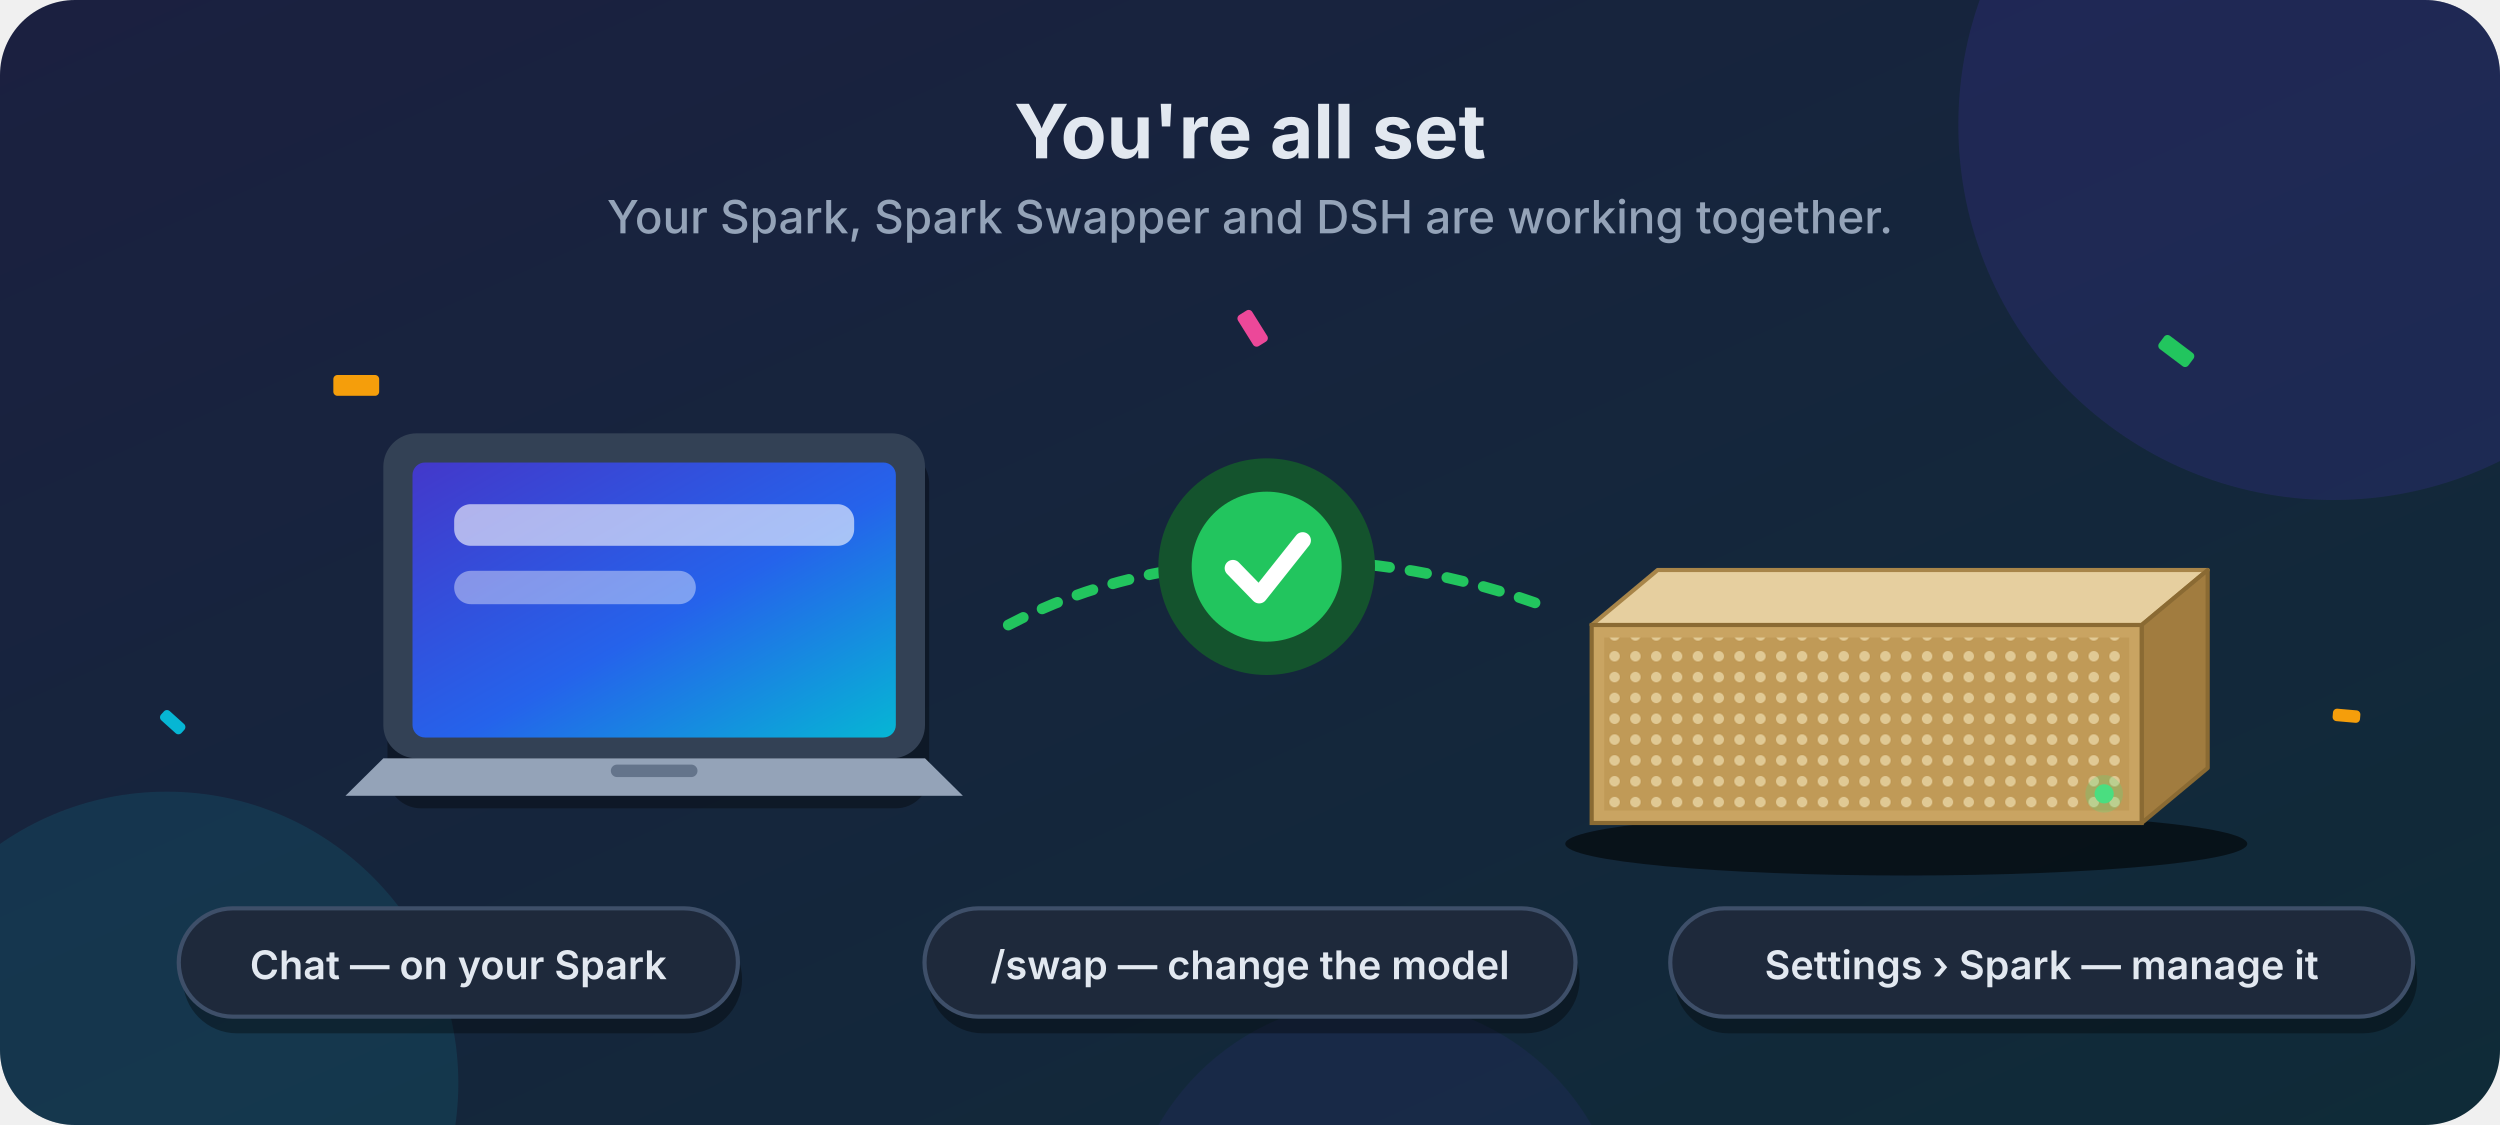
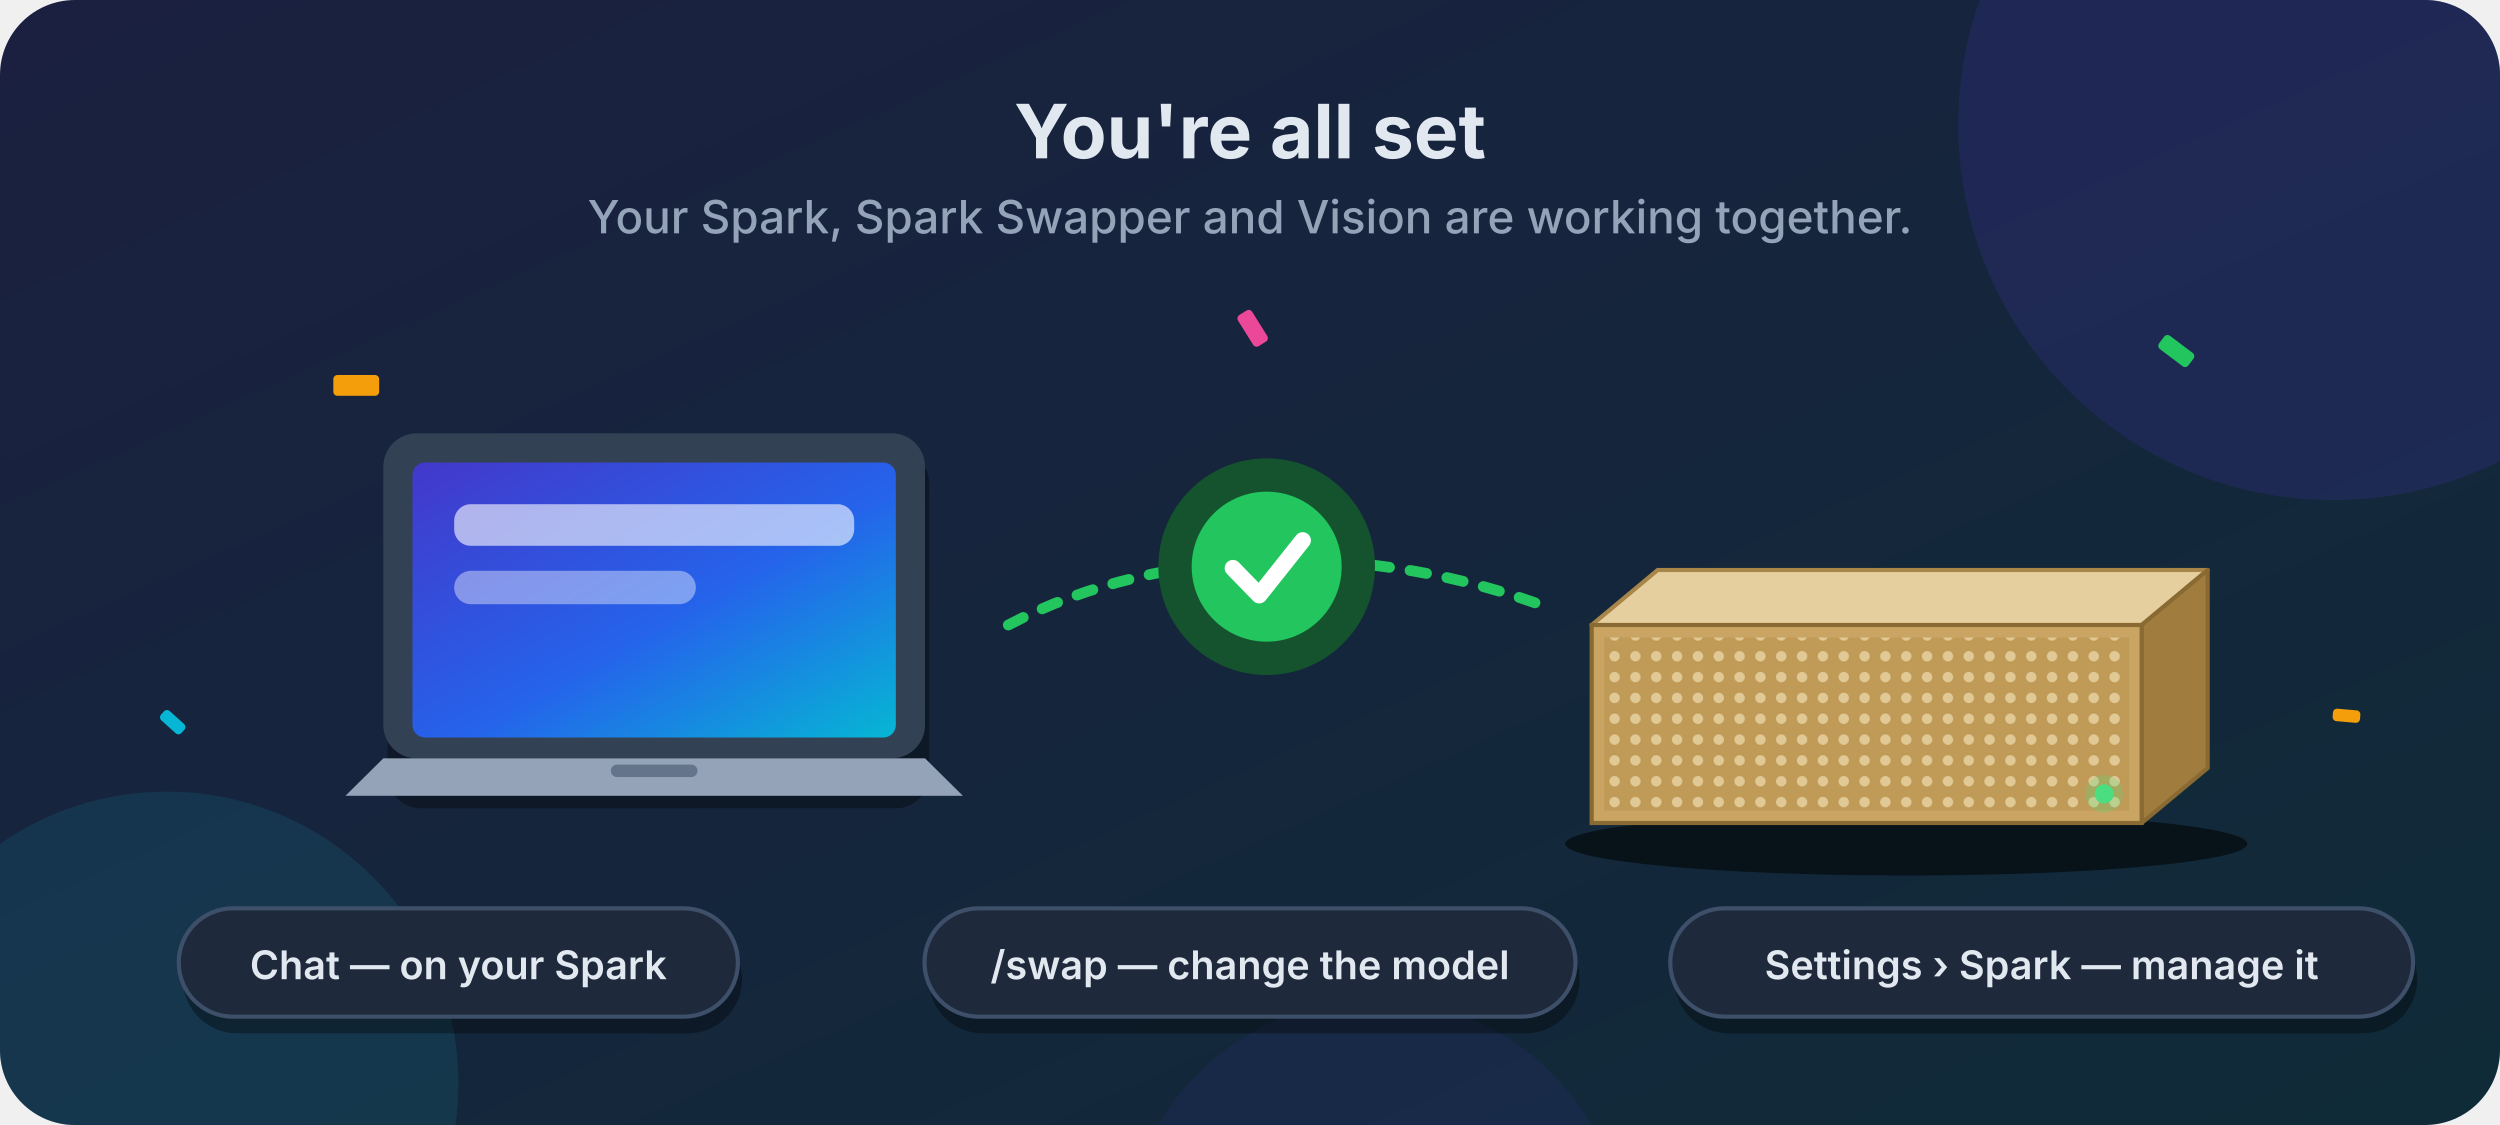
<svg xmlns="http://www.w3.org/2000/svg" width="600" height="270" viewBox="0 0 600 270">
  <defs>
    <linearGradient id="bg" x1="0" y1="0" x2="1" y2="1">
      <stop offset="0" stop-color="#1b2040" />
      <stop offset="1" stop-color="#0f2b38" />
    </linearGradient>
    <linearGradient id="brand" x1="0" y1="0" x2="1" y2="1">
      <stop offset="0" stop-color="#4338ca" />
      <stop offset="0.55" stop-color="#2563eb" />
      <stop offset="1" stop-color="#06b6d4" />
    </linearGradient>
    <linearGradient id="brandH" x1="0" y1="0" x2="1" y2="0">
      <stop offset="0" stop-color="#4338ca" />
      <stop offset="0.55" stop-color="#2563eb" />
      <stop offset="1" stop-color="#06b6d4" />
    </linearGradient>
    <pattern id="mesh" width="5" height="5" patternUnits="userSpaceOnUse">
      <rect width="5" height="5" fill="#c09a57" />
      <circle cx="2.5" cy="2.5" r="1.25" fill="#e9d4a4" opacity="0.8" />
    </pattern>
    <clipPath id="frame">
      <rect x="0" y="0" width="600" height="270" rx="18" />
    </clipPath>
  </defs>
  <g clip-path="url(#frame)">
    <rect width="600" height="270" fill="url(#bg)" />
    <circle cx="560" cy="30" r="90" fill="#312e81" opacity="0.35" />
    <circle cx="40" cy="260" r="70" fill="#155e75" opacity="0.3" />
    <circle cx="330.0" cy="300" r="60" fill="#312e81" opacity="0.18" />
    <rect x="80" y="90" width="11.0" height="5" rx="1" fill="#f59e0b" transform="rotate(0 80 90)" />
    <rect x="520" y="80" width="8.8" height="4" rx="1" fill="#22c55e" transform="rotate(37 520 80)" />
    <rect x="470" y="230" width="11.0" height="5" rx="1" fill="#06b6d4" transform="rotate(74 470 230)" />
    <rect x="120" y="226" width="8.8" height="4" rx="1" fill="#6366f1" transform="rotate(21 120 226)" />
    <rect x="300" y="74" width="8.8" height="4" rx="1" fill="#ec4899" transform="rotate(58 300 74)" />
    <rect x="560" y="170" width="6.6" height="3" rx="1" fill="#f59e0b" transform="rotate(5 560 170)" />
    <rect x="40" y="170" width="6.6" height="3" rx="1" fill="#06b6d4" transform="rotate(42 40 170)" />
    <rect x="93" y="108" width="130" height="86.0" rx="8" fill="#000000" opacity="0.35" />
    <rect x="92" y="104" width="130" height="78.0" rx="8" fill="#334155" />
    <rect x="99" y="111" width="116" height="66.0" rx="3" fill="url(#brand)" />
    <path d="M82.9,191.0 L231.1,191.0 L222,182.0 L92,182.0 Z" fill="#94a3b8" />
    <rect x="146.6" y="183.5" width="20.8" height="3" rx="1.5" fill="#64748b" />
    <rect x="109" y="121" width="96" height="10" rx="4" fill="#ffffff" opacity="0.6" />
    <rect x="109" y="137" width="58.0" height="8" rx="4" fill="#ffffff" opacity="0.4" />
    <ellipse cx="457.504" cy="202.52" rx="81.84" ry="7.603" fill="#000000" opacity="0.56" />
    <path d="M382,150 L397.84,136.8 L529.84,136.8 L514,150 Z" fill="#e6cf9f" stroke="#a88549" stroke-width="1" stroke-linecap="round" stroke-linejoin="round" />
    <path d="M514,150 L529.84,136.8 L529.84,184.32 L514,197.52 Z" fill="#a17c3f" stroke="#8a6a33" stroke-width="1" stroke-linecap="round" stroke-linejoin="round" />
    <rect x="382" y="150" width="132" height="47.52" rx="0" fill="#c9a462" stroke="#8a6a33" stroke-width="1" />
    <rect x="385" y="153" width="126" height="41.52" rx="0" fill="url(#mesh)" />
    <circle cx="505" cy="190.52" r="2.3" fill="#4ade80" />
    <circle cx="505" cy="190.52" r="4.5" fill="#4ade80" opacity="0.25" />
    <path d="M242,150 C280,130 330,130 372,146" fill="none" stroke="#22c55e" stroke-width="2.6" stroke-linecap="round" stroke-linejoin="round" stroke-dasharray="4 5" />
    <circle cx="304" cy="136" r="26" fill="#14532d" />
    <circle cx="304" cy="136" r="18" fill="#22c55e" />
    <path d="M295.9,136.36 L302.2,142.84 L312.64,129.7" fill="none" stroke="#ffffff" stroke-width="3.96" stroke-linecap="round" stroke-linejoin="round" />
    <rect x="43.9" y="222" width="134.2" height="26" rx="13" fill="#000000" opacity="0.35" />
    <rect x="42.9" y="218" width="134.2" height="26" rx="13" fill="#1e293b" stroke="#3e4f69" stroke-width="1" />
    <text x="110" y="235" font-family="Inter, 'Segoe UI', 'Liberation Sans', Arial, sans-serif" font-size="9.5" font-weight="600" fill="#e2e8f0" text-anchor="middle">Chat — on your Spark</text>
    <rect x="222.88" y="222" width="156.24" height="26" rx="13" fill="#000000" opacity="0.35" />
    <rect x="221.88" y="218" width="156.24" height="26" rx="13" fill="#1e293b" stroke="#3e4f69" stroke-width="1" />
    <text x="300" y="235" font-family="Inter, 'Segoe UI', 'Liberation Sans', Arial, sans-serif" font-size="9.5" font-weight="600" fill="#e2e8f0" text-anchor="middle">/swap — change the model</text>
    <rect x="401.86" y="222" width="178.28" height="26" rx="13" fill="#000000" opacity="0.35" />
    <rect x="400.86" y="218" width="178.28" height="26" rx="13" fill="#1e293b" stroke="#3e4f69" stroke-width="1" />
    <text x="490" y="235" font-family="Inter, 'Segoe UI', 'Liberation Sans', Arial, sans-serif" font-size="9.5" font-weight="600" fill="#e2e8f0" text-anchor="middle">Settings › Spark — manage it</text>
    <text x="300" y="38" font-family="Inter, 'Segoe UI', 'Liberation Sans', Arial, sans-serif" font-size="18" font-weight="700" fill="#e2e8f0" text-anchor="middle">You're all set</text>
-     <text x="300" y="56" font-family="Inter, 'Segoe UI', 'Liberation Sans', Arial, sans-serif" font-size="11" font-weight="500" fill="#94a3b8" text-anchor="middle">Your Spark, Spark Swapper and DSH are working together.</text>
+     <text x="300" y="56" font-family="Inter, 'Segoe UI', 'Liberation Sans', Arial, sans-serif" font-size="11" font-weight="500" fill="#94a3b8" text-anchor="middle">Your Spark, Spark Swapper and Vision are working together.</text>
  </g>
</svg>
